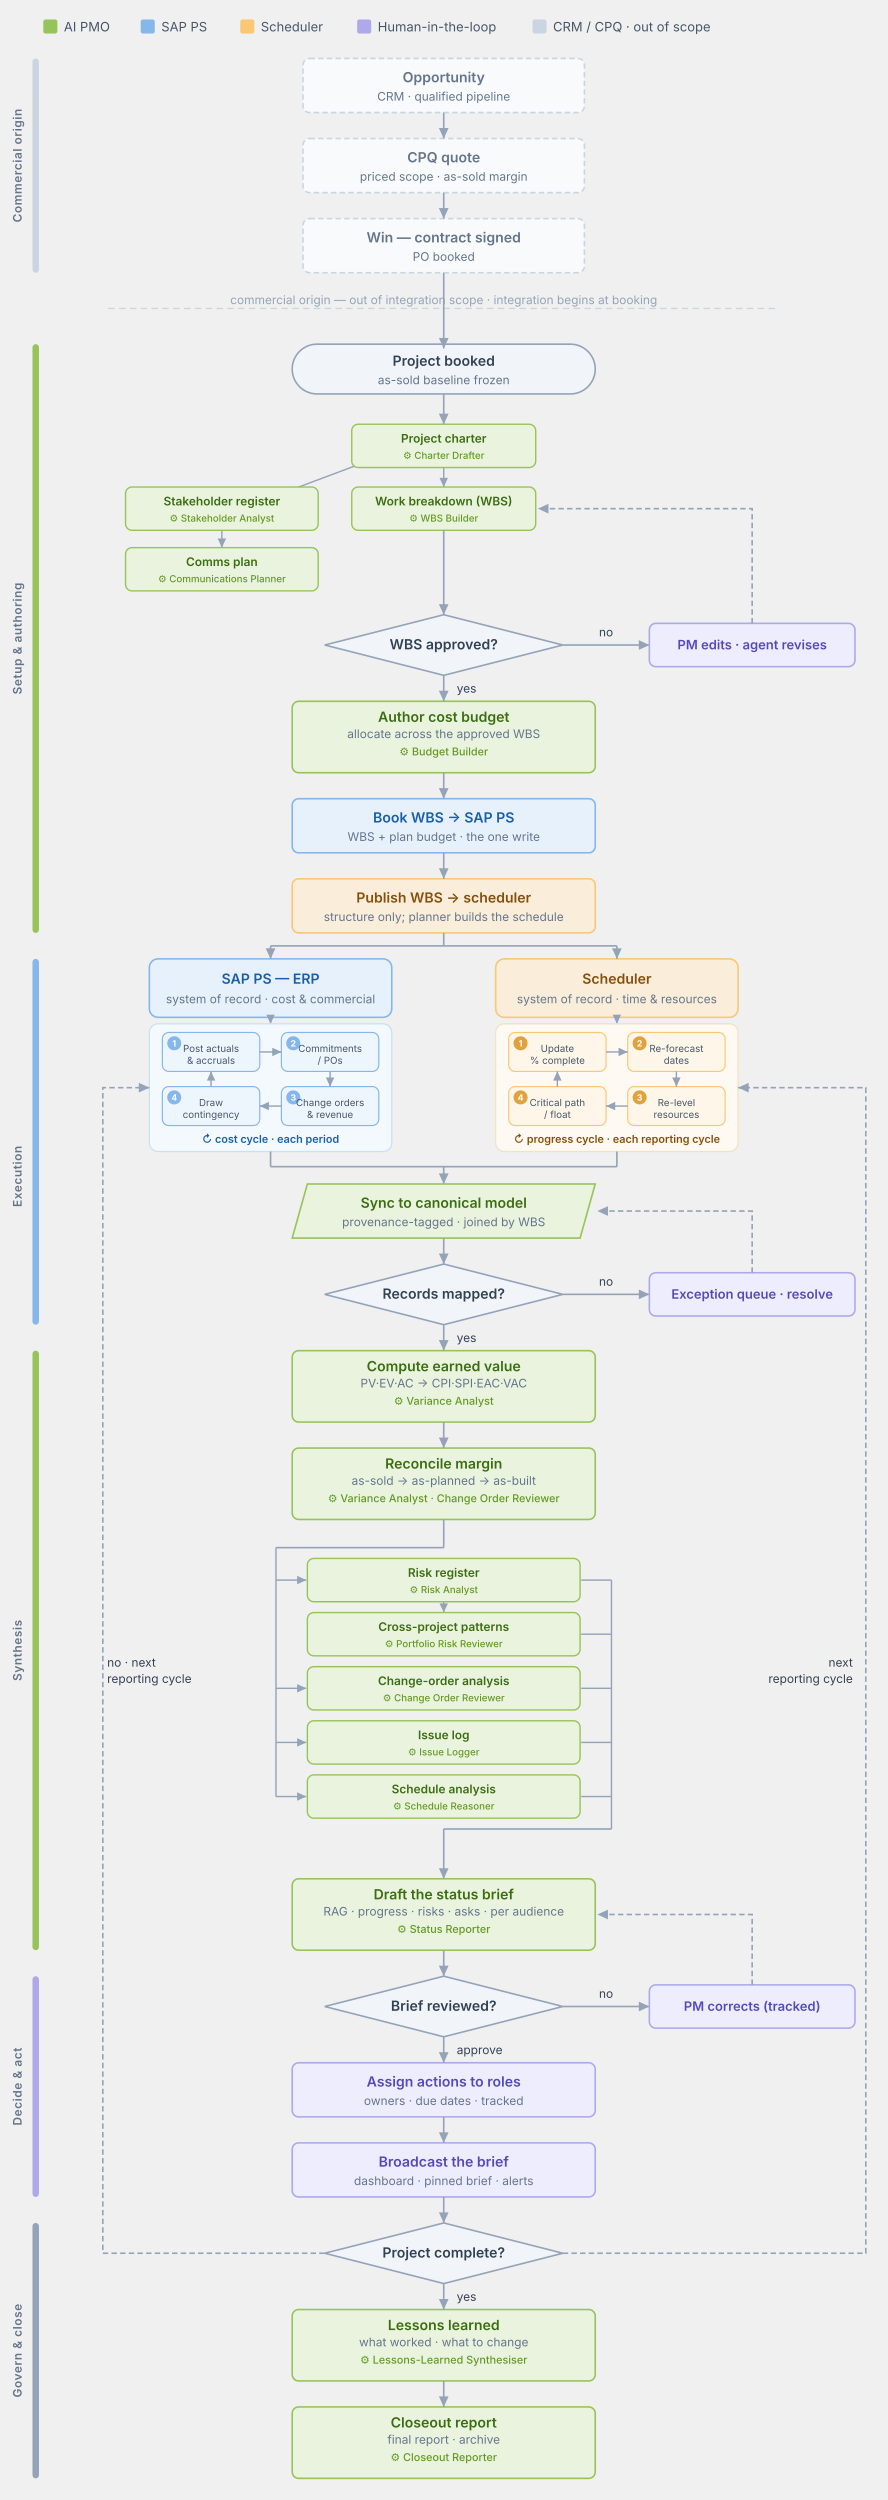
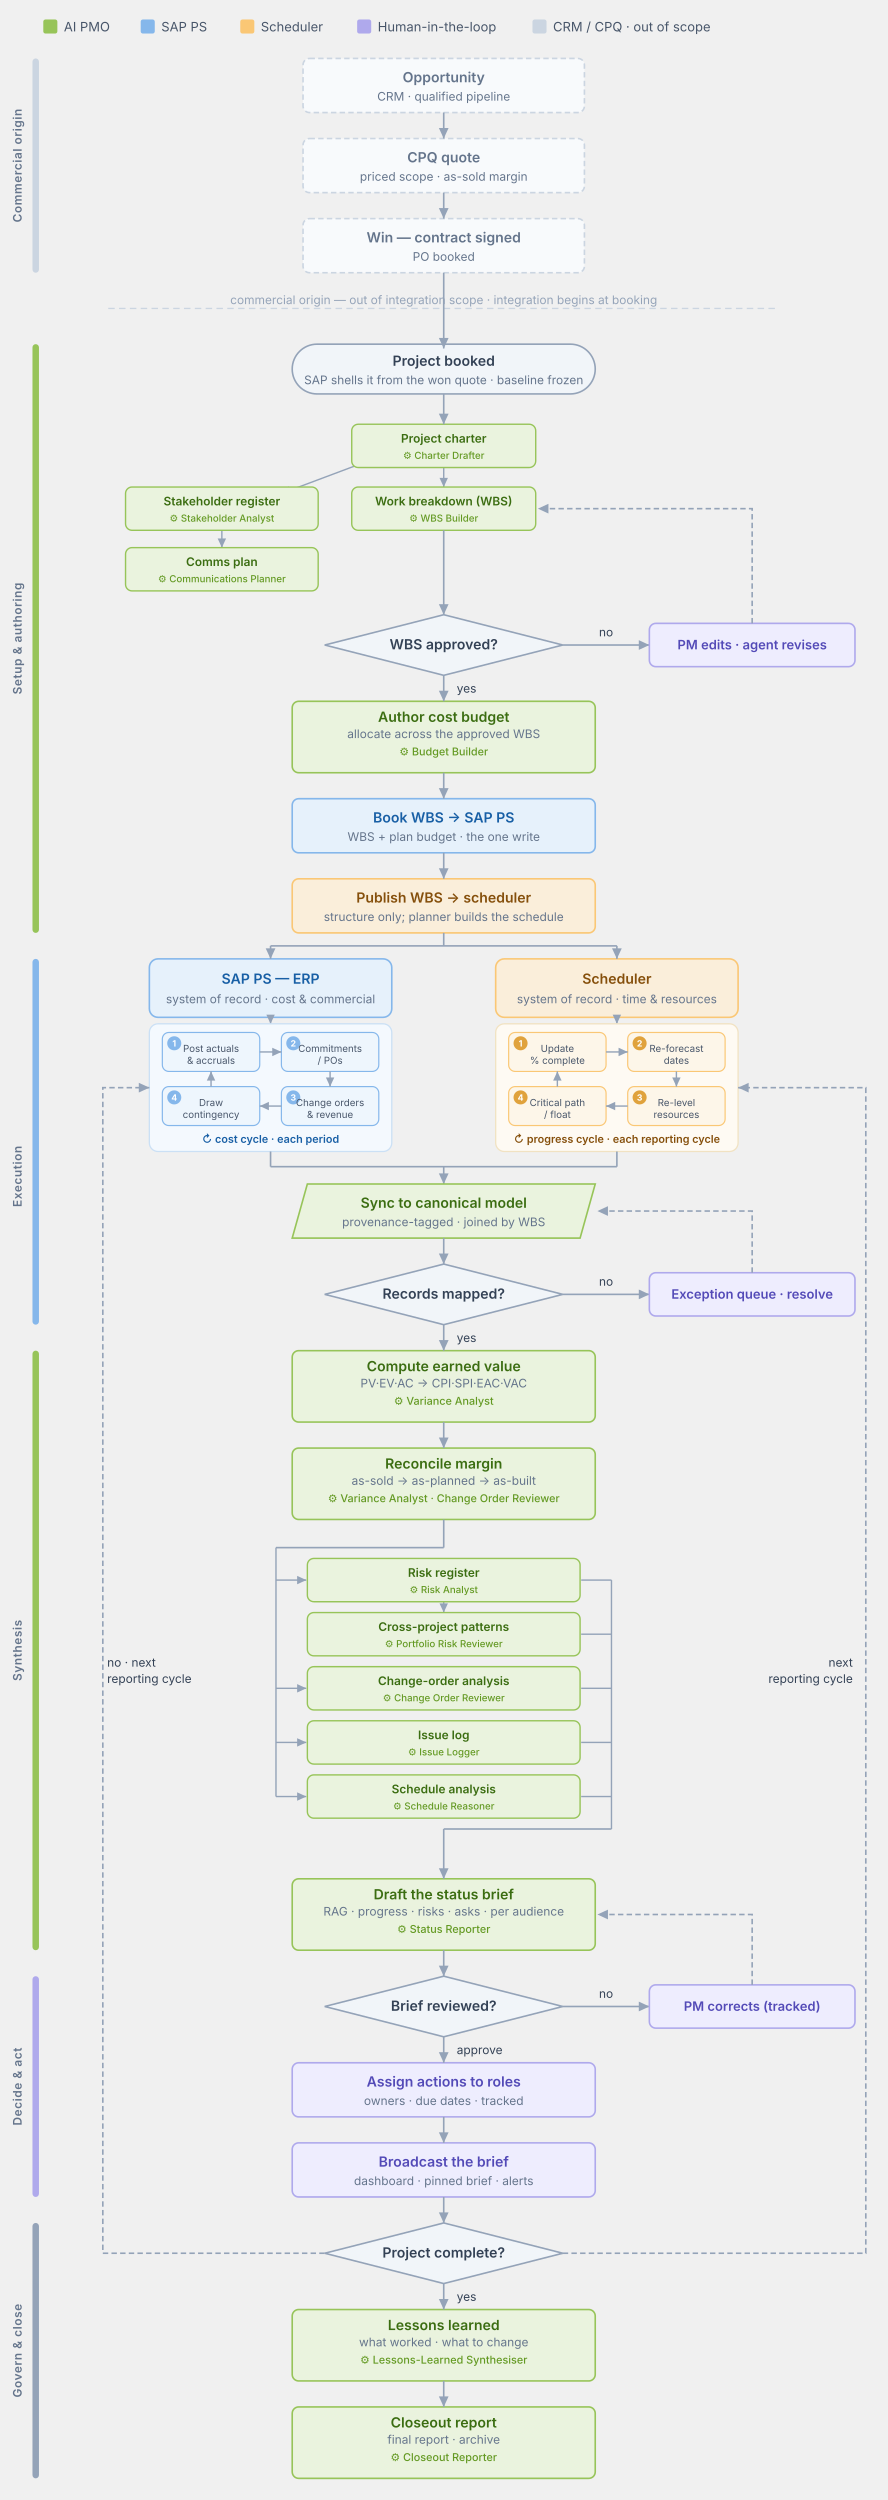
<svg xmlns="http://www.w3.org/2000/svg" viewBox="0 0 820 2310" width="100%" font-family="Inter,Arial,sans-serif">
  <defs>
    <marker id="ah" markerWidth="9" markerHeight="9" refX="6.5" refY="3" orient="auto">
      <path d="M0,0 L6.5,3 L0,6 Z" fill="#94a3b8" />
    </marker>
    <style>.pa{cursor:pointer}.pa:hover rect{stroke-width:2.6}</style>
  </defs>
  <g>
    <rect x="40" y="18" width="13" height="13" rx="2" fill="#97C459" />
    <text x="59" y="29" font-family="Inter,Arial,sans-serif" font-size="12" fill="#475569">AI PMO</text>
    <rect x="130" y="18" width="13" height="13" rx="2" fill="#85B7EB" />
    <text x="149" y="29" font-family="Inter,Arial,sans-serif" font-size="12" fill="#475569">SAP PS</text>
    <rect x="222" y="18" width="13" height="13" rx="2" fill="#FAC775" />
    <text x="241" y="29" font-family="Inter,Arial,sans-serif" font-size="12" fill="#475569">Scheduler</text>
    <rect x="330" y="18" width="13" height="13" rx="2" fill="#AFA9EC" />
    <text x="349" y="29" font-family="Inter,Arial,sans-serif" font-size="12" fill="#475569">Human-in-the-loop</text>
    <rect x="492" y="18" width="13" height="13" rx="2" fill="#CBD5E1" />
    <text x="511" y="29" font-family="Inter,Arial,sans-serif" font-size="12" fill="#475569">CRM / CPQ · out of scope</text>
  </g>
  <g transform="translate(0,46)">
    <rect x="30" y="8" width="6" height="198" rx="3" fill="#CBD5E1" />
    <text transform="rotate(-90 20 107)" x="20" y="107" text-anchor="middle" font-family="Inter,Arial,sans-serif" font-size="11" font-weight="600" letter-spacing="0.5" fill="#64748b">Commercial origin</text>
    <rect x="30" y="272" width="6" height="544" rx="3" fill="#97C459" />
    <text transform="rotate(-90 20 544)" x="20" y="544" text-anchor="middle" font-family="Inter,Arial,sans-serif" font-size="11" font-weight="600" letter-spacing="0.5" fill="#64748b">Setup &amp; authoring</text>
    <rect x="30" y="840" width="6" height="338" rx="3" fill="#85B7EB" />
    <text transform="rotate(-90 20 1041)" x="20" y="1041" text-anchor="middle" font-family="Inter,Arial,sans-serif" font-size="11" font-weight="600" letter-spacing="0.5" fill="#64748b">Execution</text>
    <rect x="30" y="1202" width="6" height="554" rx="3" fill="#97C459" />
    <text transform="rotate(-90 20 1479)" x="20" y="1479" text-anchor="middle" font-family="Inter,Arial,sans-serif" font-size="11" font-weight="600" letter-spacing="0.5" fill="#64748b">Synthesis</text>
    <rect x="30" y="1780" width="6" height="204" rx="3" fill="#AFA9EC" />
    <text transform="rotate(-90 20 1882)" x="20" y="1882" text-anchor="middle" font-family="Inter,Arial,sans-serif" font-size="11" font-weight="600" letter-spacing="0.5" fill="#64748b">Decide &amp; act</text>
    <rect x="30" y="2008" width="6" height="236" rx="3" fill="#94A3B8" />
    <text transform="rotate(-90 20 2126)" x="20" y="2126" text-anchor="middle" font-family="Inter,Arial,sans-serif" font-size="11" font-weight="600" letter-spacing="0.5" fill="#64748b">Govern &amp; close</text>
    <rect x="280" y="8" width="260" height="50" rx="6" fill="#F8FAFC" stroke="#CBD5E1" stroke-width="1.5" stroke-dasharray="5 3" />
    <text x="410" y="30" text-anchor="middle" font-family="Inter,Arial,sans-serif" font-size="13" font-weight="600" fill="#64748B">Opportunity</text>
    <text x="410" y="47" text-anchor="middle" font-family="Inter,Arial,sans-serif" font-size="11" font-weight="400" fill="#64748b">CRM · qualified pipeline</text>
    <rect x="280" y="82" width="260" height="50" rx="6" fill="#F8FAFC" stroke="#CBD5E1" stroke-width="1.5" stroke-dasharray="5 3" />
    <text x="410" y="104" text-anchor="middle" font-family="Inter,Arial,sans-serif" font-size="13" font-weight="600" fill="#64748B">CPQ quote</text>
    <text x="410" y="121" text-anchor="middle" font-family="Inter,Arial,sans-serif" font-size="11" font-weight="400" fill="#64748b">priced scope · as-sold margin</text>
    <rect x="280" y="156" width="260" height="50" rx="6" fill="#F8FAFC" stroke="#CBD5E1" stroke-width="1.5" stroke-dasharray="5 3" />
    <text x="410" y="178" text-anchor="middle" font-family="Inter,Arial,sans-serif" font-size="13" font-weight="600" fill="#64748B">Win — contract signed</text>
    <text x="410" y="195" text-anchor="middle" font-family="Inter,Arial,sans-serif" font-size="11" font-weight="400" fill="#64748b">PO booked</text>
    <line x1="100" y1="239" x2="720" y2="239" stroke="#cbd5e1" stroke-width="1.2" stroke-dasharray="6 4" />
    <text x="410" y="235" text-anchor="middle" font-family="Inter,Arial,sans-serif" font-size="11" font-weight="400" fill="#94a3b8">commercial origin — out of integration scope    ·    integration begins at booking</text>
    <rect x="270" y="272" width="280" height="46" rx="23.0" fill="#F1F5F9" stroke="#94A3B8" stroke-width="1.5" />
    <text x="410" y="292" text-anchor="middle" font-family="Inter,Arial,sans-serif" font-size="13" font-weight="600" fill="#334155">Project booked</text>
-     <text x="410" y="309" text-anchor="middle" font-family="Inter,Arial,sans-serif" font-size="11" font-weight="400" fill="#64748b">as-sold baseline frozen</text>
+     <text x="410" y="309" text-anchor="middle" font-family="Inter,Arial,sans-serif" font-size="11" font-weight="400" fill="#64748b">SAP shells it from the won quote · baseline frozen</text>
    <line x1="410" y1="386" x2="410" y2="404" stroke="#94a3b8" stroke-width="1.3" marker-end="url(#ah)" />
    <line x1="340" y1="380" x2="260" y2="410" stroke="#94a3b8" stroke-width="1.3" marker-end="url(#ah)" />
    <line x1="205" y1="444" x2="205" y2="460" stroke="#94a3b8" stroke-width="1.3" marker-end="url(#ah)" />
    <g class="pa" data-agent="charter_drafter">
      <rect x="325.0" y="346" width="170" height="40" rx="6" fill="#EAF3DE" stroke="#97C459" stroke-width="1.3" />
      <text x="410" y="363" text-anchor="middle" font-family="Inter,Arial,sans-serif" font-size="11" font-weight="600" fill="#3B6D11">Project charter</text>
      <text x="410" y="378" text-anchor="middle" font-family="Inter,Arial,sans-serif" font-size="9" font-weight="500" fill="#639922">⚙ Charter Drafter</text>
    </g>
    <g class="pa" data-agent="stakeholder_analyst">
      <rect x="116.0" y="404" width="178" height="40" rx="6" fill="#EAF3DE" stroke="#97C459" stroke-width="1.3" />
      <text x="205" y="421" text-anchor="middle" font-family="Inter,Arial,sans-serif" font-size="11" font-weight="600" fill="#3B6D11">Stakeholder register</text>
      <text x="205" y="436" text-anchor="middle" font-family="Inter,Arial,sans-serif" font-size="9" font-weight="500" fill="#639922">⚙ Stakeholder Analyst</text>
    </g>
    <g class="pa" data-agent="wbs_builder">
      <rect x="325.0" y="404" width="170" height="40" rx="6" fill="#EAF3DE" stroke="#97C459" stroke-width="1.3" />
      <text x="410" y="421" text-anchor="middle" font-family="Inter,Arial,sans-serif" font-size="11" font-weight="600" fill="#3B6D11">Work breakdown (WBS)</text>
      <text x="410" y="436" text-anchor="middle" font-family="Inter,Arial,sans-serif" font-size="9" font-weight="500" fill="#639922">⚙ WBS Builder</text>
    </g>
    <g class="pa" data-agent="communications_planner">
      <rect x="116.0" y="460" width="178" height="40" rx="6" fill="#EAF3DE" stroke="#97C459" stroke-width="1.3" />
      <text x="205" y="477" text-anchor="middle" font-family="Inter,Arial,sans-serif" font-size="11" font-weight="600" fill="#3B6D11">Comms plan</text>
      <text x="205" y="492" text-anchor="middle" font-family="Inter,Arial,sans-serif" font-size="9" font-weight="500" fill="#639922">⚙ Communications Planner</text>
    </g>
    <polygon points="410,522 520,550 410,578 300,550" fill="#F1F5F9" stroke="#94A3B8" stroke-width="1.5" />
    <text x="410" y="554" text-anchor="middle" font-family="Inter,Arial,sans-serif" font-size="13" font-weight="600" fill="#334155">WBS approved?</text>
    <line x1="520" y1="550" x2="600" y2="550" stroke="#94a3b8" stroke-width="1.5" marker-end="url(#ah)" />
    <text x="560" y="542" text-anchor="middle" font-family="Inter,Arial,sans-serif" font-size="11" font-weight="400" fill="#334155">no</text>
    <rect x="600" y="530" width="190" height="40" rx="6" fill="#EEEDFE" stroke="#AFA9EC" stroke-width="1.5" />
    <text x="695" y="554" text-anchor="middle" font-family="Inter,Arial,sans-serif" font-size="12" font-weight="600" fill="#534AB7">PM edits · agent revises</text>
    <g class="pa" data-agent="budget_builder">
      <rect x="270" y="602" width="280" height="66" rx="6" fill="#EAF3DE" stroke="#97C459" stroke-width="1.5" />
      <text x="410" y="621" text-anchor="middle" font-family="Inter,Arial,sans-serif" font-size="13" font-weight="600" fill="#3B6D11">Author cost budget</text>
      <text x="410" y="636" text-anchor="middle" font-family="Inter,Arial,sans-serif" font-size="11" font-weight="400" fill="#64748b">allocate across the approved WBS</text>
      <text x="410" y="652" text-anchor="middle" font-family="Inter,Arial,sans-serif" font-size="10" font-weight="500" fill="#639922">⚙ Budget Builder</text>
    </g>
    <rect x="270" y="692" width="280" height="50" rx="6" fill="#E6F1FB" stroke="#85B7EB" stroke-width="1.5" />
    <text x="410" y="714" text-anchor="middle" font-family="Inter,Arial,sans-serif" font-size="13" font-weight="600" fill="#185FA5">Book WBS → SAP PS</text>
    <text x="410" y="731" text-anchor="middle" font-family="Inter,Arial,sans-serif" font-size="11" font-weight="400" fill="#64748b">WBS + plan budget · the one write</text>
    <rect x="270" y="766" width="280" height="50" rx="6" fill="#FAEEDA" stroke="#FAC775" stroke-width="1.5" />
    <text x="410" y="788" text-anchor="middle" font-family="Inter,Arial,sans-serif" font-size="13" font-weight="600" fill="#854F0B">Publish WBS → scheduler</text>
    <text x="410" y="805" text-anchor="middle" font-family="Inter,Arial,sans-serif" font-size="11" font-weight="400" fill="#64748b">structure only; planner builds the schedule</text>
    <rect x="138" y="840" width="224" height="54" rx="8" fill="#E6F1FB" stroke="#85B7EB" stroke-width="1.5" />
    <text x="250" y="863" text-anchor="middle" font-family="Inter,Arial,sans-serif" font-size="13" font-weight="600" fill="#185FA5">SAP PS — ERP</text>
    <text x="250" y="881" text-anchor="middle" font-family="Inter,Arial,sans-serif" font-size="11" font-weight="400" fill="#64748b">system of record · cost &amp; commercial</text>
    <rect x="458" y="840" width="224" height="54" rx="8" fill="#FAEEDA" stroke="#FAC775" stroke-width="1.5" />
    <text x="570" y="863" text-anchor="middle" font-family="Inter,Arial,sans-serif" font-size="13" font-weight="600" fill="#854F0B">Scheduler</text>
    <text x="570" y="881" text-anchor="middle" font-family="Inter,Arial,sans-serif" font-size="11" font-weight="400" fill="#64748b">system of record · time &amp; resources</text>
    <line x1="250" y1="894" x2="250" y2="900" stroke="#94a3b8" stroke-width="1.3" marker-end="url(#ah)" />
    <line x1="570" y1="894" x2="570" y2="900" stroke="#94a3b8" stroke-width="1.3" marker-end="url(#ah)" />
    <rect x="138" y="900" width="224" height="118" rx="8" fill="#F4F9FE" stroke="#CBE0F5" stroke-width="1.2" />
    <rect x="150" y="908" width="90" height="36" rx="6" fill="#EEF6FD" stroke="#85B7EB" stroke-width="1.1" />
    <circle cx="161" cy="918" r="6.5" fill="#85B7EB" />
    <text x="161" y="921" text-anchor="middle" font-family="Inter,Arial,sans-serif" font-size="8" font-weight="700" fill="#fff">1</text>
    <text x="195.0" y="926" text-anchor="middle" font-family="Inter,Arial,sans-serif" font-size="9" font-weight="400" fill="#475569">Post actuals</text>
    <text x="195.0" y="937" text-anchor="middle" font-family="Inter,Arial,sans-serif" font-size="9" font-weight="400" fill="#475569">&amp; accruals</text>
    <rect x="260" y="908" width="90" height="36" rx="6" fill="#EEF6FD" stroke="#85B7EB" stroke-width="1.1" />
    <circle cx="271" cy="918" r="6.5" fill="#85B7EB" />
    <text x="271" y="921" text-anchor="middle" font-family="Inter,Arial,sans-serif" font-size="8" font-weight="700" fill="#fff">2</text>
    <text x="305.0" y="926" text-anchor="middle" font-family="Inter,Arial,sans-serif" font-size="9" font-weight="400" fill="#475569">Commitments</text>
    <text x="305.0" y="937" text-anchor="middle" font-family="Inter,Arial,sans-serif" font-size="9" font-weight="400" fill="#475569">/ POs</text>
    <rect x="260" y="958" width="90" height="36" rx="6" fill="#EEF6FD" stroke="#85B7EB" stroke-width="1.1" />
    <circle cx="271" cy="968" r="6.5" fill="#85B7EB" />
    <text x="271" y="971" text-anchor="middle" font-family="Inter,Arial,sans-serif" font-size="8" font-weight="700" fill="#fff">3</text>
    <text x="305.0" y="976" text-anchor="middle" font-family="Inter,Arial,sans-serif" font-size="9" font-weight="400" fill="#475569">Change orders</text>
    <text x="305.0" y="987" text-anchor="middle" font-family="Inter,Arial,sans-serif" font-size="9" font-weight="400" fill="#475569">&amp; revenue</text>
    <rect x="150" y="958" width="90" height="36" rx="6" fill="#EEF6FD" stroke="#85B7EB" stroke-width="1.1" />
    <circle cx="161" cy="968" r="6.5" fill="#85B7EB" />
    <text x="161" y="971" text-anchor="middle" font-family="Inter,Arial,sans-serif" font-size="8" font-weight="700" fill="#fff">4</text>
    <text x="195.0" y="976" text-anchor="middle" font-family="Inter,Arial,sans-serif" font-size="9" font-weight="400" fill="#475569">Draw</text>
    <text x="195.0" y="987" text-anchor="middle" font-family="Inter,Arial,sans-serif" font-size="9" font-weight="400" fill="#475569">contingency</text>
    <line x1="240" y1="926" x2="260" y2="926" stroke="#94a3b8" stroke-width="1.3" marker-end="url(#ah)" />
    <line x1="305" y1="944" x2="305" y2="958" stroke="#94a3b8" stroke-width="1.3" marker-end="url(#ah)" />
    <line x1="260" y1="976" x2="240" y2="976" stroke="#94a3b8" stroke-width="1.3" marker-end="url(#ah)" />
    <line x1="195" y1="958" x2="195" y2="944" stroke="#94a3b8" stroke-width="1.3" marker-end="url(#ah)" />
    <text x="250" y="1010" text-anchor="middle" font-family="Inter,Arial,sans-serif" font-size="10" font-weight="600" fill="#185FA5">↻ cost cycle · each period</text>
    <rect x="458" y="900" width="224" height="118" rx="8" fill="#FEFAF3" stroke="#F1E2C2" stroke-width="1.2" />
    <rect x="470" y="908" width="90" height="36" rx="6" fill="#FDF6E9" stroke="#FAC775" stroke-width="1.1" />
    <circle cx="481" cy="918" r="6.5" fill="#E0A23C" />
    <text x="481" y="921" text-anchor="middle" font-family="Inter,Arial,sans-serif" font-size="8" font-weight="700" fill="#fff">1</text>
    <text x="515.0" y="926" text-anchor="middle" font-family="Inter,Arial,sans-serif" font-size="9" font-weight="400" fill="#475569">Update</text>
    <text x="515.0" y="937" text-anchor="middle" font-family="Inter,Arial,sans-serif" font-size="9" font-weight="400" fill="#475569">% complete</text>
    <rect x="580" y="908" width="90" height="36" rx="6" fill="#FDF6E9" stroke="#FAC775" stroke-width="1.1" />
    <circle cx="591" cy="918" r="6.5" fill="#E0A23C" />
    <text x="591" y="921" text-anchor="middle" font-family="Inter,Arial,sans-serif" font-size="8" font-weight="700" fill="#fff">2</text>
    <text x="625.0" y="926" text-anchor="middle" font-family="Inter,Arial,sans-serif" font-size="9" font-weight="400" fill="#475569">Re-forecast</text>
    <text x="625.0" y="937" text-anchor="middle" font-family="Inter,Arial,sans-serif" font-size="9" font-weight="400" fill="#475569">dates</text>
    <rect x="580" y="958" width="90" height="36" rx="6" fill="#FDF6E9" stroke="#FAC775" stroke-width="1.1" />
    <circle cx="591" cy="968" r="6.5" fill="#E0A23C" />
    <text x="591" y="971" text-anchor="middle" font-family="Inter,Arial,sans-serif" font-size="8" font-weight="700" fill="#fff">3</text>
    <text x="625.0" y="976" text-anchor="middle" font-family="Inter,Arial,sans-serif" font-size="9" font-weight="400" fill="#475569">Re-level</text>
    <text x="625.0" y="987" text-anchor="middle" font-family="Inter,Arial,sans-serif" font-size="9" font-weight="400" fill="#475569">resources</text>
    <rect x="470" y="958" width="90" height="36" rx="6" fill="#FDF6E9" stroke="#FAC775" stroke-width="1.1" />
    <circle cx="481" cy="968" r="6.5" fill="#E0A23C" />
    <text x="481" y="971" text-anchor="middle" font-family="Inter,Arial,sans-serif" font-size="8" font-weight="700" fill="#fff">4</text>
    <text x="515.0" y="976" text-anchor="middle" font-family="Inter,Arial,sans-serif" font-size="9" font-weight="400" fill="#475569">Critical path</text>
    <text x="515.0" y="987" text-anchor="middle" font-family="Inter,Arial,sans-serif" font-size="9" font-weight="400" fill="#475569">/ float</text>
    <line x1="560" y1="926" x2="580" y2="926" stroke="#94a3b8" stroke-width="1.3" marker-end="url(#ah)" />
    <line x1="625" y1="944" x2="625" y2="958" stroke="#94a3b8" stroke-width="1.3" marker-end="url(#ah)" />
    <line x1="580" y1="976" x2="560" y2="976" stroke="#94a3b8" stroke-width="1.3" marker-end="url(#ah)" />
    <line x1="515" y1="958" x2="515" y2="944" stroke="#94a3b8" stroke-width="1.3" marker-end="url(#ah)" />
    <text x="570" y="1010" text-anchor="middle" font-family="Inter,Arial,sans-serif" font-size="10" font-weight="600" fill="#854F0B">↻ progress cycle · each reporting cycle</text>
    <line x1="250" y1="1018" x2="250" y2="1032" stroke="#94a3b8" stroke-width="1.5" />
    <line x1="570" y1="1018" x2="570" y2="1032" stroke="#94a3b8" stroke-width="1.5" />
    <line x1="250" y1="1032" x2="570" y2="1032" stroke="#94a3b8" stroke-width="1.5" />
    <line x1="410" y1="1032" x2="410" y2="1048" stroke="#94a3b8" stroke-width="1.5" marker-end="url(#ah)" />
    <polygon points="284.0,1048 550.0,1048 536.0,1098 270.0,1098" fill="#EAF3DE" stroke="#97C459" stroke-width="1.5" />
    <text x="410" y="1070" text-anchor="middle" font-family="Inter,Arial,sans-serif" font-size="13" font-weight="600" fill="#3B6D11">Sync to canonical model</text>
    <text x="410" y="1087" text-anchor="middle" font-family="Inter,Arial,sans-serif" font-size="11" font-weight="400" fill="#64748b">provenance-tagged · joined by WBS</text>
    <polygon points="410,1122 520,1150 410,1178 300,1150" fill="#F1F5F9" stroke="#94A3B8" stroke-width="1.5" />
    <text x="410" y="1154" text-anchor="middle" font-family="Inter,Arial,sans-serif" font-size="13" font-weight="600" fill="#334155">Records mapped?</text>
    <line x1="520" y1="1150" x2="600" y2="1150" stroke="#94a3b8" stroke-width="1.5" marker-end="url(#ah)" />
    <text x="560" y="1142" text-anchor="middle" font-family="Inter,Arial,sans-serif" font-size="11" font-weight="400" fill="#334155">no</text>
    <rect x="600" y="1130" width="190" height="40" rx="6" fill="#EEEDFE" stroke="#AFA9EC" stroke-width="1.5" />
    <text x="695" y="1154" text-anchor="middle" font-family="Inter,Arial,sans-serif" font-size="12" font-weight="600" fill="#534AB7">Exception queue · resolve</text>
    <g class="pa" data-agent="variance_analyst">
      <rect x="270" y="1202" width="280" height="66" rx="6" fill="#EAF3DE" stroke="#97C459" stroke-width="1.5" />
      <text x="410" y="1221" text-anchor="middle" font-family="Inter,Arial,sans-serif" font-size="13" font-weight="600" fill="#3B6D11">Compute earned value</text>
      <text x="410" y="1236" text-anchor="middle" font-family="Inter,Arial,sans-serif" font-size="11" font-weight="400" fill="#64748b">PV·EV·AC → CPI·SPI·EAC·VAC</text>
      <text x="410" y="1252" text-anchor="middle" font-family="Inter,Arial,sans-serif" font-size="10" font-weight="500" fill="#639922">⚙ Variance Analyst</text>
    </g>
    <rect x="270" y="1292" width="280" height="66" rx="6" fill="#EAF3DE" stroke="#97C459" stroke-width="1.5" />
    <text x="410" y="1311" text-anchor="middle" font-family="Inter,Arial,sans-serif" font-size="13" font-weight="600" fill="#3B6D11">Reconcile margin</text>
    <text x="410" y="1326" text-anchor="middle" font-family="Inter,Arial,sans-serif" font-size="11" font-weight="400" fill="#64748b">as-sold → as-planned → as-built</text>
    <text x="410" y="1342" text-anchor="middle" font-family="Inter,Arial,sans-serif" font-size="10" font-weight="500" fill="#639922">⚙ Variance Analyst · Change Order Reviewer</text>
    <line x1="255" y1="1384" x2="255" y2="1614" stroke="#94a3b8" stroke-width="1.3" />
    <line x1="565" y1="1414" x2="565" y2="1644" stroke="#94a3b8" stroke-width="1.3" />
    <line x1="255" y1="1414" x2="283.0" y2="1414" stroke="#94a3b8" stroke-width="1.3" marker-end="url(#ah)" />
    <line x1="255" y1="1514" x2="283.0" y2="1514" stroke="#94a3b8" stroke-width="1.3" marker-end="url(#ah)" />
    <line x1="255" y1="1564" x2="283.0" y2="1564" stroke="#94a3b8" stroke-width="1.3" marker-end="url(#ah)" />
    <line x1="255" y1="1614" x2="283.0" y2="1614" stroke="#94a3b8" stroke-width="1.3" marker-end="url(#ah)" />
    <line x1="410" y1="1434" x2="410" y2="1444" stroke="#94a3b8" stroke-width="1.3" marker-end="url(#ah)" />
    <line x1="537.0" y1="1414" x2="565" y2="1414" stroke="#94a3b8" stroke-width="1.3" />
    <line x1="537.0" y1="1464" x2="565" y2="1464" stroke="#94a3b8" stroke-width="1.3" />
    <line x1="537.0" y1="1514" x2="565" y2="1514" stroke="#94a3b8" stroke-width="1.3" />
    <line x1="537.0" y1="1564" x2="565" y2="1564" stroke="#94a3b8" stroke-width="1.3" />
    <line x1="537.0" y1="1614" x2="565" y2="1614" stroke="#94a3b8" stroke-width="1.3" />
    <g class="pa" data-agent="risk_analyst">
      <rect x="284.0" y="1394" width="252" height="40" rx="6" fill="#EAF3DE" stroke="#97C459" stroke-width="1.3" />
      <text x="410" y="1411" text-anchor="middle" font-family="Inter,Arial,sans-serif" font-size="11" font-weight="600" fill="#3B6D11">Risk register</text>
      <text x="410" y="1426" text-anchor="middle" font-family="Inter,Arial,sans-serif" font-size="9" font-weight="500" fill="#639922">⚙ Risk Analyst</text>
    </g>
    <g class="pa" data-agent="portfolio_risk_reviewer">
      <rect x="284.0" y="1444" width="252" height="40" rx="6" fill="#EAF3DE" stroke="#97C459" stroke-width="1.3" />
      <text x="410" y="1461" text-anchor="middle" font-family="Inter,Arial,sans-serif" font-size="11" font-weight="600" fill="#3B6D11">Cross-project patterns</text>
      <text x="410" y="1476" text-anchor="middle" font-family="Inter,Arial,sans-serif" font-size="9" font-weight="500" fill="#639922">⚙ Portfolio Risk Reviewer</text>
    </g>
    <g class="pa" data-agent="change_order_reviewer">
      <rect x="284.0" y="1494" width="252" height="40" rx="6" fill="#EAF3DE" stroke="#97C459" stroke-width="1.3" />
      <text x="410" y="1511" text-anchor="middle" font-family="Inter,Arial,sans-serif" font-size="11" font-weight="600" fill="#3B6D11">Change-order analysis</text>
      <text x="410" y="1526" text-anchor="middle" font-family="Inter,Arial,sans-serif" font-size="9" font-weight="500" fill="#639922">⚙ Change Order Reviewer</text>
    </g>
    <g class="pa" data-agent="issue_logger">
      <rect x="284.0" y="1544" width="252" height="40" rx="6" fill="#EAF3DE" stroke="#97C459" stroke-width="1.3" />
      <text x="410" y="1561" text-anchor="middle" font-family="Inter,Arial,sans-serif" font-size="11" font-weight="600" fill="#3B6D11">Issue log</text>
      <text x="410" y="1576" text-anchor="middle" font-family="Inter,Arial,sans-serif" font-size="9" font-weight="500" fill="#639922">⚙ Issue Logger</text>
    </g>
    <g class="pa" data-agent="schedule_reasoner">
      <rect x="284.0" y="1594" width="252" height="40" rx="6" fill="#EAF3DE" stroke="#97C459" stroke-width="1.3" />
      <text x="410" y="1611" text-anchor="middle" font-family="Inter,Arial,sans-serif" font-size="11" font-weight="600" fill="#3B6D11">Schedule analysis</text>
      <text x="410" y="1626" text-anchor="middle" font-family="Inter,Arial,sans-serif" font-size="9" font-weight="500" fill="#639922">⚙ Schedule Reasoner</text>
    </g>
    <g class="pa" data-agent="status_reporter">
      <rect x="270" y="1690" width="280" height="66" rx="6" fill="#EAF3DE" stroke="#97C459" stroke-width="1.5" />
      <text x="410" y="1709" text-anchor="middle" font-family="Inter,Arial,sans-serif" font-size="13" font-weight="600" fill="#3B6D11">Draft the status brief</text>
      <text x="410" y="1724" text-anchor="middle" font-family="Inter,Arial,sans-serif" font-size="11" font-weight="400" fill="#64748b">RAG · progress · risks · asks · per audience</text>
      <text x="410" y="1740" text-anchor="middle" font-family="Inter,Arial,sans-serif" font-size="10" font-weight="500" fill="#639922">⚙ Status Reporter</text>
    </g>
    <polygon points="410,1780 520,1808 410,1836 300,1808" fill="#F1F5F9" stroke="#94A3B8" stroke-width="1.5" />
    <text x="410" y="1812" text-anchor="middle" font-family="Inter,Arial,sans-serif" font-size="13" font-weight="600" fill="#334155">Brief reviewed?</text>
    <line x1="520" y1="1808" x2="600" y2="1808" stroke="#94a3b8" stroke-width="1.5" marker-end="url(#ah)" />
    <text x="560" y="1800" text-anchor="middle" font-family="Inter,Arial,sans-serif" font-size="11" font-weight="400" fill="#334155">no</text>
    <rect x="600" y="1788" width="190" height="40" rx="6" fill="#EEEDFE" stroke="#AFA9EC" stroke-width="1.5" />
    <text x="695" y="1812" text-anchor="middle" font-family="Inter,Arial,sans-serif" font-size="12" font-weight="600" fill="#534AB7">PM corrects (tracked)</text>
    <rect x="270" y="1860" width="280" height="50" rx="6" fill="#EEEDFE" stroke="#AFA9EC" stroke-width="1.5" />
    <text x="410" y="1882" text-anchor="middle" font-family="Inter,Arial,sans-serif" font-size="13" font-weight="600" fill="#534AB7">Assign actions to roles</text>
    <text x="410" y="1899" text-anchor="middle" font-family="Inter,Arial,sans-serif" font-size="11" font-weight="400" fill="#64748b">owners · due dates · tracked</text>
    <rect x="270" y="1934" width="280" height="50" rx="6" fill="#EEEDFE" stroke="#AFA9EC" stroke-width="1.5" />
    <text x="410" y="1956" text-anchor="middle" font-family="Inter,Arial,sans-serif" font-size="13" font-weight="600" fill="#534AB7">Broadcast the brief</text>
    <text x="410" y="1973" text-anchor="middle" font-family="Inter,Arial,sans-serif" font-size="11" font-weight="400" fill="#64748b">dashboard · pinned brief · alerts</text>
    <polygon points="410,2008 520,2036 410,2064 300,2036" fill="#F1F5F9" stroke="#94A3B8" stroke-width="1.5" />
    <text x="410" y="2040" text-anchor="middle" font-family="Inter,Arial,sans-serif" font-size="13" font-weight="600" fill="#334155">Project complete?</text>
    <g class="pa" data-agent="lessons_learned_synthesiser">
      <rect x="270" y="2088" width="280" height="66" rx="6" fill="#EAF3DE" stroke="#97C459" stroke-width="1.5" />
      <text x="410" y="2107" text-anchor="middle" font-family="Inter,Arial,sans-serif" font-size="13" font-weight="600" fill="#3B6D11">Lessons learned</text>
      <text x="410" y="2122" text-anchor="middle" font-family="Inter,Arial,sans-serif" font-size="11" font-weight="400" fill="#64748b">what worked · what to change</text>
      <text x="410" y="2138" text-anchor="middle" font-family="Inter,Arial,sans-serif" font-size="10" font-weight="500" fill="#639922">⚙ Lessons-Learned Synthesiser</text>
    </g>
    <g class="pa" data-agent="closeout_reporter">
      <rect x="270" y="2178" width="280" height="66" rx="6" fill="#EAF3DE" stroke="#97C459" stroke-width="1.5" />
      <text x="410" y="2197" text-anchor="middle" font-family="Inter,Arial,sans-serif" font-size="13" font-weight="600" fill="#3B6D11">Closeout report</text>
      <text x="410" y="2212" text-anchor="middle" font-family="Inter,Arial,sans-serif" font-size="11" font-weight="400" fill="#64748b">final report · archive</text>
      <text x="410" y="2228" text-anchor="middle" font-family="Inter,Arial,sans-serif" font-size="10" font-weight="500" fill="#639922">⚙ Closeout Reporter</text>
    </g>
    <line x1="410" y1="58" x2="410" y2="82" stroke="#94a3b8" stroke-width="1.5" marker-end="url(#ah)" />
    <line x1="410" y1="132" x2="410" y2="156" stroke="#94a3b8" stroke-width="1.5" marker-end="url(#ah)" />
    <line x1="410" y1="318" x2="410" y2="346" stroke="#94a3b8" stroke-width="1.5" marker-end="url(#ah)" />
    <line x1="410" y1="444" x2="410" y2="522" stroke="#94a3b8" stroke-width="1.5" marker-end="url(#ah)" />
    <line x1="410" y1="578" x2="410" y2="602" stroke="#94a3b8" stroke-width="1.5" marker-end="url(#ah)" />
    <text x="422" y="594" text-anchor="start" font-family="Inter,Arial,sans-serif" font-size="11" font-weight="400" fill="#334155">yes</text>
    <line x1="410" y1="668" x2="410" y2="692" stroke="#94a3b8" stroke-width="1.5" marker-end="url(#ah)" />
    <line x1="410" y1="742" x2="410" y2="766" stroke="#94a3b8" stroke-width="1.5" marker-end="url(#ah)" />
    <line x1="410" y1="816" x2="410" y2="828" stroke="#94a3b8" stroke-width="1.5" />
    <line x1="250" y1="828" x2="570" y2="828" stroke="#94a3b8" stroke-width="1.5" />
    <line x1="250" y1="828" x2="250" y2="840" stroke="#94a3b8" stroke-width="1.5" marker-end="url(#ah)" />
    <line x1="570" y1="828" x2="570" y2="840" stroke="#94a3b8" stroke-width="1.5" marker-end="url(#ah)" />
    <line x1="410" y1="1098" x2="410" y2="1122" stroke="#94a3b8" stroke-width="1.5" marker-end="url(#ah)" />
    <line x1="410" y1="1178" x2="410" y2="1202" stroke="#94a3b8" stroke-width="1.5" marker-end="url(#ah)" />
    <text x="422" y="1194" text-anchor="start" font-family="Inter,Arial,sans-serif" font-size="11" font-weight="400" fill="#334155">yes</text>
    <line x1="410" y1="1268" x2="410" y2="1292" stroke="#94a3b8" stroke-width="1.5" marker-end="url(#ah)" />
    <line x1="410" y1="1358" x2="410" y2="1384" stroke="#94a3b8" stroke-width="1.5" />
    <line x1="410" y1="1384" x2="255" y2="1384" stroke="#94a3b8" stroke-width="1.5" />
    <line x1="565" y1="1644" x2="410" y2="1644" stroke="#94a3b8" stroke-width="1.5" />
    <line x1="410" y1="1644" x2="410" y2="1690" stroke="#94a3b8" stroke-width="1.5" marker-end="url(#ah)" />
    <line x1="410" y1="1756" x2="410" y2="1780" stroke="#94a3b8" stroke-width="1.5" marker-end="url(#ah)" />
    <line x1="410" y1="1836" x2="410" y2="1860" stroke="#94a3b8" stroke-width="1.5" marker-end="url(#ah)" />
    <text x="422" y="1852" text-anchor="start" font-family="Inter,Arial,sans-serif" font-size="11" font-weight="400" fill="#334155">approve</text>
    <line x1="410" y1="1910" x2="410" y2="1934" stroke="#94a3b8" stroke-width="1.5" marker-end="url(#ah)" />
    <line x1="410" y1="1984" x2="410" y2="2008" stroke="#94a3b8" stroke-width="1.5" marker-end="url(#ah)" />
    <line x1="410" y1="2064" x2="410" y2="2088" stroke="#94a3b8" stroke-width="1.5" marker-end="url(#ah)" />
    <text x="422" y="2080" text-anchor="start" font-family="Inter,Arial,sans-serif" font-size="11" font-weight="400" fill="#334155">yes</text>
    <line x1="410" y1="2154" x2="410" y2="2178" stroke="#94a3b8" stroke-width="1.5" marker-end="url(#ah)" />
    <line x1="410" y1="206" x2="410" y2="276" stroke="#94a3b8" stroke-width="1.5" marker-end="url(#ah)" />
    <polyline points="695,530 695,424 497,424" fill="none" stroke="#94a3b8" stroke-width="1.5" stroke-dasharray="5 3" marker-end="url(#ah)" />
    <polyline points="695,1130 695,1073 552.0,1073" fill="none" stroke="#94a3b8" stroke-width="1.5" stroke-dasharray="5 3" marker-end="url(#ah)" />
    <polyline points="695,1788 695,1723 552.0,1723" fill="none" stroke="#94a3b8" stroke-width="1.5" stroke-dasharray="5 3" marker-end="url(#ah)" />
    <polyline points="300,2036 95,2036 95,959 138,959" fill="none" stroke="#94a3b8" stroke-width="1.5" stroke-dasharray="5 3" marker-end="url(#ah)" />
    <polyline points="520,2036 800,2036 800,959 682,959" fill="none" stroke="#94a3b8" stroke-width="1.5" stroke-dasharray="5 3" marker-end="url(#ah)" />
    <text x="788" y="1494" text-anchor="end" font-family="Inter,Arial,sans-serif" font-size="11" font-weight="400" fill="#334155">next</text>
    <text x="788" y="1509" text-anchor="end" font-family="Inter,Arial,sans-serif" font-size="11" font-weight="400" fill="#334155">reporting cycle</text>
    <text x="99" y="1494" text-anchor="start" font-family="Inter,Arial,sans-serif" font-size="11" font-weight="400" fill="#334155">no · next</text>
    <text x="99" y="1509" text-anchor="start" font-family="Inter,Arial,sans-serif" font-size="11" font-weight="400" fill="#334155">reporting cycle</text>
  </g>
</svg>
